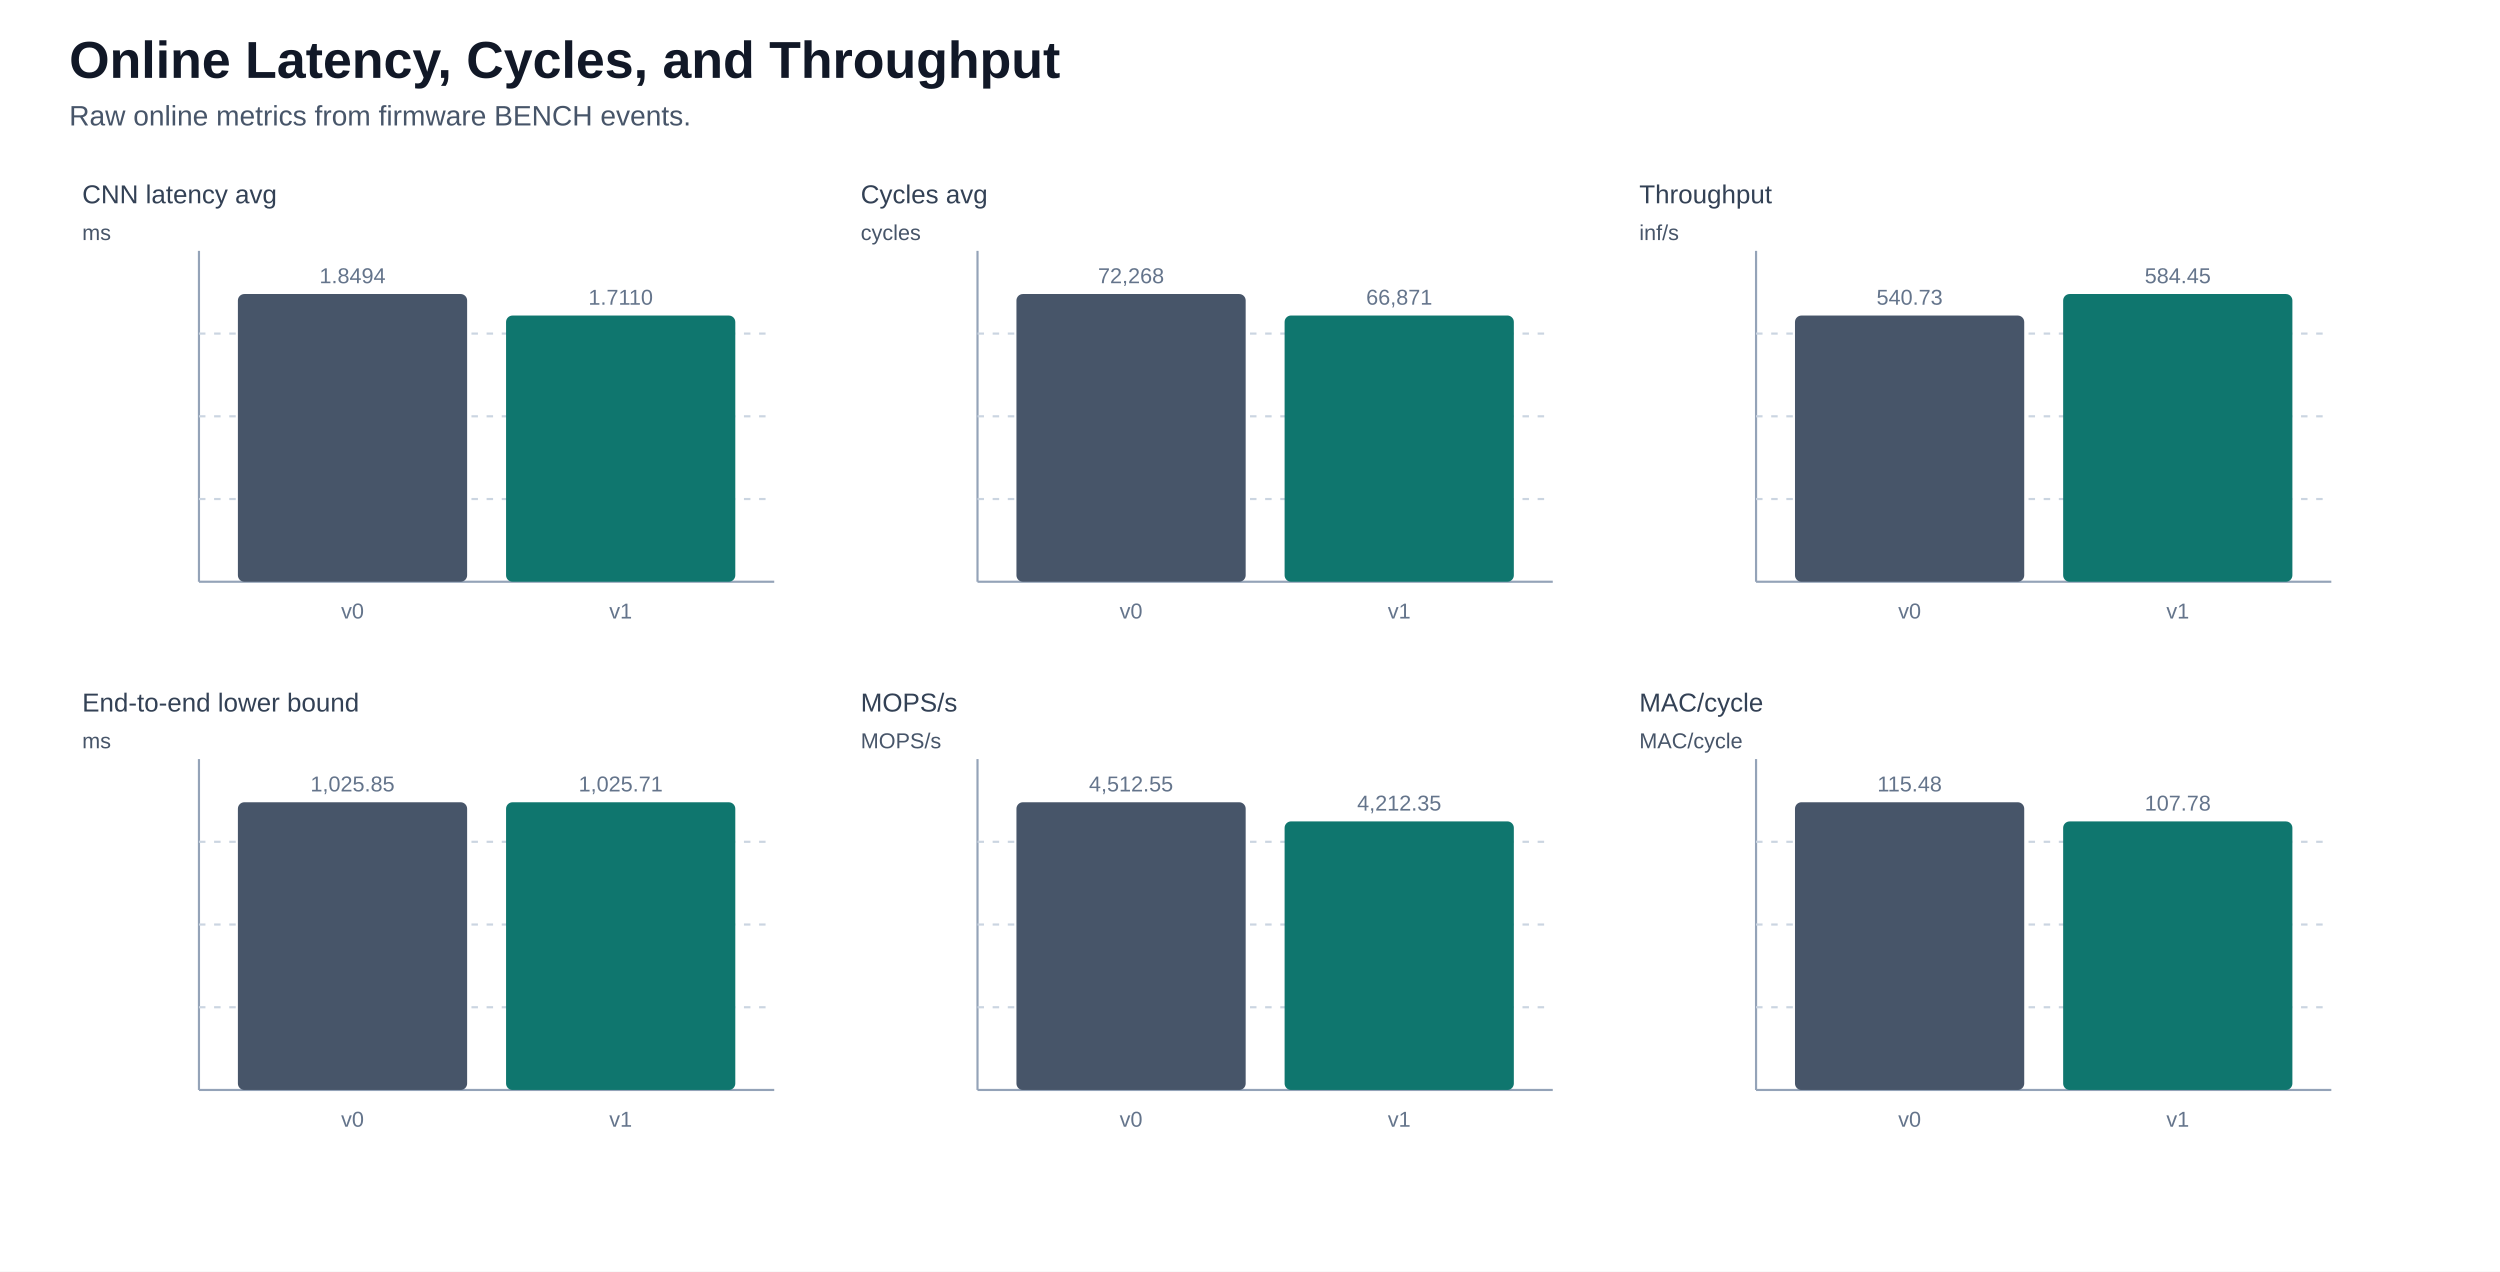
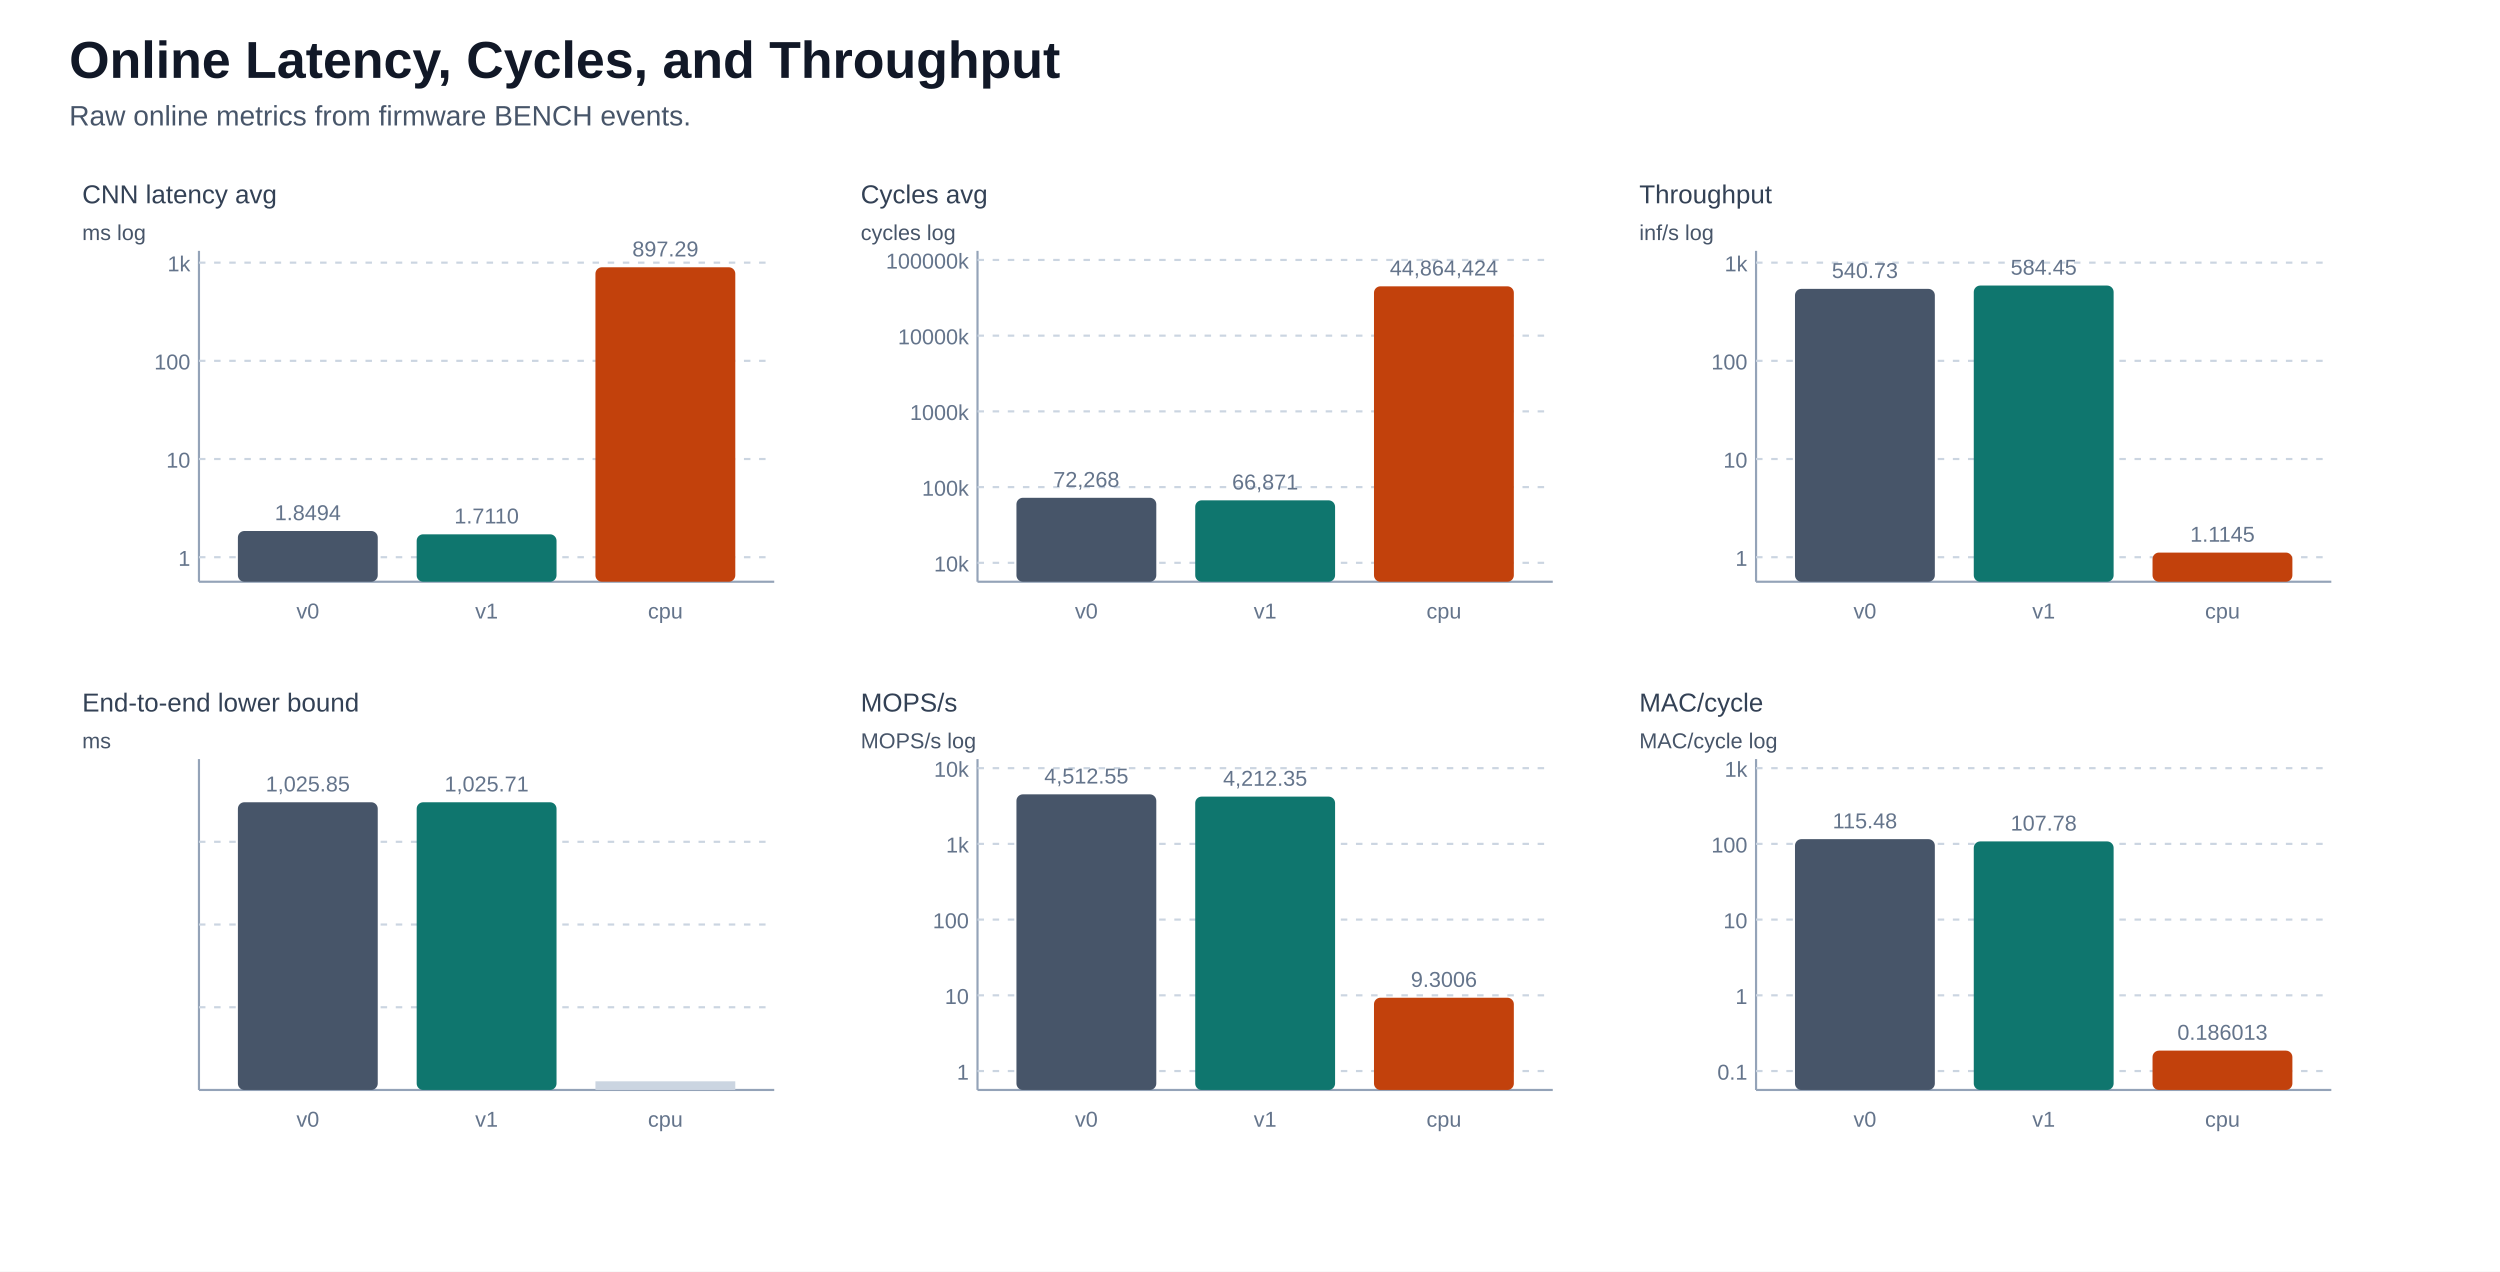
<svg xmlns="http://www.w3.org/2000/svg" width="1156" height="588" viewBox="0 0 1156 588">
  <style>
text{font-family:Arial,Helvetica,sans-serif;fill:#111827}
.title{font-size:24px;font-weight:700}
.subtitle{font-size:13px;fill:#475569}
.axis{stroke:#94a3b8;stroke-width:1}
.grid{stroke:#cbd5e1;stroke-width:1;stroke-dasharray:3 4}
.label{font-size:12px;fill:#334155}
.small{font-size:10px;fill:#475569}
.tick{font-size:10px;fill:#64748b}
</style>
  <rect x="0" y="0" width="100%" height="100%" fill="#ffffff" />
  <text x="32.00" y="36.00" class="title" text-anchor="start">Online Latency, Cycles, and Throughput</text>
  <text x="32.00" y="58.00" class="subtitle" text-anchor="start">Raw online metrics from firmware BENCH events.</text>
  <text x="38.00" y="94.00" class="label" text-anchor="start">CNN latency avg</text>
-   <text x="38.00" y="111.00" class="small" text-anchor="start">ms</text>
+   <text x="38.00" y="111.00" class="small" text-anchor="start">ms log</text>
  <line x1="92.00" y1="116.00" x2="92.00" y2="269.00" class="axis" />
  <line x1="92.00" y1="269.00" x2="358.00" y2="269.00" class="axis" />
-   <line x1="92.00" y1="230.75" x2="358.00" y2="230.75" class="grid" />
-   <line x1="92.00" y1="192.50" x2="358.00" y2="192.50" class="grid" />
-   <line x1="92.00" y1="154.25" x2="358.00" y2="154.25" class="grid" />
-   <rect x="110.00" y="135.96" width="106.00" height="133.04" rx="3" fill="#475569" stroke="none" opacity="1.0" />
-   <text x="163.00" y="130.96" class="tick" text-anchor="middle">1.8494</text>
-   <text x="163.00" y="286.00" class="tick" text-anchor="middle">v0</text>
-   <rect x="234.00" y="145.91" width="106.00" height="123.09" rx="3" fill="#0f766e" stroke="none" opacity="1.0" />
-   <text x="287.00" y="140.91" class="tick" text-anchor="middle">1.7110</text>
-   <text x="287.00" y="286.00" class="tick" text-anchor="middle">v1</text>
+   <line x1="92.00" y1="257.65" x2="358.00" y2="257.65" class="grid" />
+   <text x="88.00" y="261.65" class="tick" text-anchor="end">1</text>
+   <line x1="92.00" y1="212.25" x2="358.00" y2="212.25" class="grid" />
+   <text x="88.00" y="216.25" class="tick" text-anchor="end">10</text>
+   <line x1="92.00" y1="166.85" x2="358.00" y2="166.85" class="grid" />
+   <text x="88.00" y="170.85" class="tick" text-anchor="end">100</text>
+   <line x1="92.00" y1="121.45" x2="358.00" y2="121.45" class="grid" />
+   <text x="88.00" y="125.45" class="tick" text-anchor="end">1k</text>
+   <text x="142.33" y="286.00" class="tick" text-anchor="middle">v0</text>
+   <rect x="110.00" y="245.53" width="64.67" height="23.47" rx="3" fill="#475569" stroke="none" opacity="1.0" />
+   <text x="142.33" y="240.53" class="tick" text-anchor="middle">1.8494</text>
+   <text x="225.00" y="286.00" class="tick" text-anchor="middle">v1</text>
+   <rect x="192.67" y="247.06" width="64.67" height="21.94" rx="3" fill="#0f766e" stroke="none" opacity="1.0" />
+   <text x="225.00" y="242.06" class="tick" text-anchor="middle">1.7110</text>
+   <text x="307.67" y="286.00" class="tick" text-anchor="middle">cpu</text>
+   <rect x="275.33" y="123.58" width="64.67" height="145.42" rx="3" fill="#c2410c" stroke="none" opacity="1.0" />
+   <text x="307.67" y="118.58" class="tick" text-anchor="middle">897.29</text>
  <text x="398.00" y="94.00" class="label" text-anchor="start">Cycles avg</text>
-   <text x="398.00" y="111.00" class="small" text-anchor="start">cycles</text>
+   <text x="398.00" y="111.00" class="small" text-anchor="start">cycles log</text>
  <line x1="452.00" y1="116.00" x2="452.00" y2="269.00" class="axis" />
  <line x1="452.00" y1="269.00" x2="718.00" y2="269.00" class="axis" />
-   <line x1="452.00" y1="230.75" x2="718.00" y2="230.75" class="grid" />
-   <line x1="452.00" y1="192.50" x2="718.00" y2="192.50" class="grid" />
-   <line x1="452.00" y1="154.25" x2="718.00" y2="154.25" class="grid" />
-   <rect x="470.00" y="135.96" width="106.00" height="133.04" rx="3" fill="#475569" stroke="none" opacity="1.0" />
-   <text x="523.00" y="130.96" class="tick" text-anchor="middle">72,268</text>
-   <text x="523.00" y="286.00" class="tick" text-anchor="middle">v0</text>
-   <rect x="594.00" y="145.89" width="106.00" height="123.11" rx="3" fill="#0f766e" stroke="none" opacity="1.0" />
-   <text x="647.00" y="140.89" class="tick" text-anchor="middle">66,871</text>
-   <text x="647.00" y="286.00" class="tick" text-anchor="middle">v1</text>
+   <line x1="452.00" y1="260.25" x2="718.00" y2="260.25" class="grid" />
+   <text x="448.00" y="264.25" class="tick" text-anchor="end">10k</text>
+   <line x1="452.00" y1="225.24" x2="718.00" y2="225.24" class="grid" />
+   <text x="448.00" y="229.24" class="tick" text-anchor="end">100k</text>
+   <line x1="452.00" y1="190.22" x2="718.00" y2="190.22" class="grid" />
+   <text x="448.00" y="194.22" class="tick" text-anchor="end">1000k</text>
+   <line x1="452.00" y1="155.21" x2="718.00" y2="155.21" class="grid" />
+   <text x="448.00" y="159.21" class="tick" text-anchor="end">10000k</text>
+   <line x1="452.00" y1="120.20" x2="718.00" y2="120.20" class="grid" />
+   <text x="448.00" y="124.20" class="tick" text-anchor="end">100000k</text>
+   <text x="502.33" y="286.00" class="tick" text-anchor="middle">v0</text>
+   <rect x="470.00" y="230.17" width="64.67" height="38.83" rx="3" fill="#475569" stroke="none" opacity="1.0" />
+   <text x="502.33" y="225.17" class="tick" text-anchor="middle">72,268</text>
+   <text x="585.00" y="286.00" class="tick" text-anchor="middle">v1</text>
+   <rect x="552.67" y="231.35" width="64.67" height="37.65" rx="3" fill="#0f766e" stroke="none" opacity="1.0" />
+   <text x="585.00" y="226.35" class="tick" text-anchor="middle">66,871</text>
+   <text x="667.67" y="286.00" class="tick" text-anchor="middle">cpu</text>
+   <rect x="635.33" y="132.39" width="64.67" height="136.61" rx="3" fill="#c2410c" stroke="none" opacity="1.0" />
+   <text x="667.67" y="127.39" class="tick" text-anchor="middle">44,864,424</text>
  <text x="758.00" y="94.00" class="label" text-anchor="start">Throughput</text>
-   <text x="758.00" y="111.00" class="small" text-anchor="start">inf/s</text>
+   <text x="758.00" y="111.00" class="small" text-anchor="start">inf/s log</text>
  <line x1="812.00" y1="116.00" x2="812.00" y2="269.00" class="axis" />
  <line x1="812.00" y1="269.00" x2="1078.00" y2="269.00" class="axis" />
-   <line x1="812.00" y1="230.75" x2="1078.00" y2="230.75" class="grid" />
-   <line x1="812.00" y1="192.50" x2="1078.00" y2="192.50" class="grid" />
-   <line x1="812.00" y1="154.25" x2="1078.00" y2="154.25" class="grid" />
-   <rect x="830.00" y="145.91" width="106.00" height="123.09" rx="3" fill="#475569" stroke="none" opacity="1.0" />
-   <text x="883.00" y="140.91" class="tick" text-anchor="middle">540.73</text>
-   <text x="883.00" y="286.00" class="tick" text-anchor="middle">v0</text>
-   <rect x="954.00" y="135.96" width="106.00" height="133.04" rx="3" fill="#0f766e" stroke="none" opacity="1.0" />
-   <text x="1007.00" y="130.96" class="tick" text-anchor="middle">584.45</text>
-   <text x="1007.00" y="286.00" class="tick" text-anchor="middle">v1</text>
+   <line x1="812.00" y1="257.65" x2="1078.00" y2="257.65" class="grid" />
+   <text x="808.00" y="261.65" class="tick" text-anchor="end">1</text>
+   <line x1="812.00" y1="212.25" x2="1078.00" y2="212.25" class="grid" />
+   <text x="808.00" y="216.25" class="tick" text-anchor="end">10</text>
+   <line x1="812.00" y1="166.85" x2="1078.00" y2="166.85" class="grid" />
+   <text x="808.00" y="170.85" class="tick" text-anchor="end">100</text>
+   <line x1="812.00" y1="121.45" x2="1078.00" y2="121.45" class="grid" />
+   <text x="808.00" y="125.45" class="tick" text-anchor="end">1k</text>
+   <text x="862.33" y="286.00" class="tick" text-anchor="middle">v0</text>
+   <rect x="830.00" y="133.57" width="64.67" height="135.43" rx="3" fill="#475569" stroke="none" opacity="1.0" />
+   <text x="862.33" y="128.57" class="tick" text-anchor="middle">540.73</text>
+   <text x="945.00" y="286.00" class="tick" text-anchor="middle">v1</text>
+   <rect x="912.67" y="132.04" width="64.67" height="136.96" rx="3" fill="#0f766e" stroke="none" opacity="1.0" />
+   <text x="945.00" y="127.04" class="tick" text-anchor="middle">584.45</text>
+   <text x="1027.67" y="286.00" class="tick" text-anchor="middle">cpu</text>
+   <rect x="995.33" y="255.51" width="64.67" height="13.49" rx="3" fill="#c2410c" stroke="none" opacity="1.0" />
+   <text x="1027.67" y="250.51" class="tick" text-anchor="middle">1.1145</text>
  <text x="38.00" y="329.00" class="label" text-anchor="start">End-to-end lower bound</text>
  <text x="38.00" y="346.00" class="small" text-anchor="start">ms</text>
  <line x1="92.00" y1="351.00" x2="92.00" y2="504.00" class="axis" />
  <line x1="92.00" y1="504.00" x2="358.00" y2="504.00" class="axis" />
  <line x1="92.00" y1="465.75" x2="358.00" y2="465.75" class="grid" />
  <line x1="92.00" y1="427.50" x2="358.00" y2="427.50" class="grid" />
  <line x1="92.00" y1="389.25" x2="358.00" y2="389.25" class="grid" />
-   <rect x="110.00" y="370.96" width="106.00" height="133.04" rx="3" fill="#475569" stroke="none" opacity="1.0" />
-   <text x="163.00" y="365.96" class="tick" text-anchor="middle">1,025.85</text>
-   <text x="163.00" y="521.00" class="tick" text-anchor="middle">v0</text>
-   <rect x="234.00" y="370.97" width="106.00" height="133.03" rx="3" fill="#0f766e" stroke="none" opacity="1.0" />
-   <text x="287.00" y="365.97" class="tick" text-anchor="middle">1,025.71</text>
-   <text x="287.00" y="521.00" class="tick" text-anchor="middle">v1</text>
+   <text x="142.33" y="521.00" class="tick" text-anchor="middle">v0</text>
+   <rect x="110.00" y="370.96" width="64.67" height="133.04" rx="3" fill="#475569" stroke="none" opacity="1.0" />
+   <text x="142.33" y="365.96" class="tick" text-anchor="middle">1,025.85</text>
+   <text x="225.00" y="521.00" class="tick" text-anchor="middle">v1</text>
+   <rect x="192.67" y="370.97" width="64.67" height="133.03" rx="3" fill="#0f766e" stroke="none" opacity="1.0" />
+   <text x="225.00" y="365.97" class="tick" text-anchor="middle">1,025.71</text>
+   <text x="307.67" y="521.00" class="tick" text-anchor="middle">cpu</text>
+   <rect x="275.33" y="500.00" width="64.67" height="4.00" rx="0" fill="#cbd5e1" stroke="none" opacity="1.0" />
  <text x="398.00" y="329.00" class="label" text-anchor="start">MOPS/s</text>
-   <text x="398.00" y="346.00" class="small" text-anchor="start">MOPS/s</text>
+   <text x="398.00" y="346.00" class="small" text-anchor="start">MOPS/s log</text>
  <line x1="452.00" y1="351.00" x2="452.00" y2="504.00" class="axis" />
  <line x1="452.00" y1="504.00" x2="718.00" y2="504.00" class="axis" />
-   <line x1="452.00" y1="465.75" x2="718.00" y2="465.75" class="grid" />
-   <line x1="452.00" y1="427.50" x2="718.00" y2="427.50" class="grid" />
-   <line x1="452.00" y1="389.25" x2="718.00" y2="389.25" class="grid" />
-   <rect x="470.00" y="370.96" width="106.00" height="133.04" rx="3" fill="#475569" stroke="none" opacity="1.0" />
-   <text x="523.00" y="365.96" class="tick" text-anchor="middle">4,512.55</text>
-   <text x="523.00" y="521.00" class="tick" text-anchor="middle">v0</text>
-   <rect x="594.00" y="379.81" width="106.00" height="124.19" rx="3" fill="#0f766e" stroke="none" opacity="1.0" />
-   <text x="647.00" y="374.81" class="tick" text-anchor="middle">4,212.35</text>
-   <text x="647.00" y="521.00" class="tick" text-anchor="middle">v1</text>
+   <line x1="452.00" y1="495.25" x2="718.00" y2="495.25" class="grid" />
+   <text x="448.00" y="499.25" class="tick" text-anchor="end">1</text>
+   <line x1="452.00" y1="460.24" x2="718.00" y2="460.24" class="grid" />
+   <text x="448.00" y="464.24" class="tick" text-anchor="end">10</text>
+   <line x1="452.00" y1="425.22" x2="718.00" y2="425.22" class="grid" />
+   <text x="448.00" y="429.22" class="tick" text-anchor="end">100</text>
+   <line x1="452.00" y1="390.21" x2="718.00" y2="390.21" class="grid" />
+   <text x="448.00" y="394.21" class="tick" text-anchor="end">1k</text>
+   <line x1="452.00" y1="355.20" x2="718.00" y2="355.20" class="grid" />
+   <text x="448.00" y="359.20" class="tick" text-anchor="end">10k</text>
+   <text x="502.33" y="521.00" class="tick" text-anchor="middle">v0</text>
+   <rect x="470.00" y="367.30" width="64.67" height="136.70" rx="3" fill="#475569" stroke="none" opacity="1.0" />
+   <text x="502.33" y="362.30" class="tick" text-anchor="middle">4,512.55</text>
+   <text x="585.00" y="521.00" class="tick" text-anchor="middle">v1</text>
+   <rect x="552.67" y="368.35" width="64.67" height="135.65" rx="3" fill="#0f766e" stroke="none" opacity="1.0" />
+   <text x="585.00" y="363.35" class="tick" text-anchor="middle">4,212.35</text>
+   <text x="667.67" y="521.00" class="tick" text-anchor="middle">cpu</text>
+   <rect x="635.33" y="461.34" width="64.67" height="42.66" rx="3" fill="#c2410c" stroke="none" opacity="1.0" />
+   <text x="667.67" y="456.34" class="tick" text-anchor="middle">9.3006</text>
  <text x="758.00" y="329.00" class="label" text-anchor="start">MAC/cycle</text>
-   <text x="758.00" y="346.00" class="small" text-anchor="start">MAC/cycle</text>
+   <text x="758.00" y="346.00" class="small" text-anchor="start">MAC/cycle log</text>
  <line x1="812.00" y1="351.00" x2="812.00" y2="504.00" class="axis" />
  <line x1="812.00" y1="504.00" x2="1078.00" y2="504.00" class="axis" />
-   <line x1="812.00" y1="465.75" x2="1078.00" y2="465.75" class="grid" />
-   <line x1="812.00" y1="427.50" x2="1078.00" y2="427.50" class="grid" />
-   <line x1="812.00" y1="389.25" x2="1078.00" y2="389.25" class="grid" />
-   <rect x="830.00" y="370.96" width="106.00" height="133.04" rx="3" fill="#475569" stroke="none" opacity="1.0" />
-   <text x="883.00" y="365.96" class="tick" text-anchor="middle">115.48</text>
-   <text x="883.00" y="521.00" class="tick" text-anchor="middle">v0</text>
-   <rect x="954.00" y="379.83" width="106.00" height="124.17" rx="3" fill="#0f766e" stroke="none" opacity="1.0" />
-   <text x="1007.00" y="374.83" class="tick" text-anchor="middle">107.78</text>
-   <text x="1007.00" y="521.00" class="tick" text-anchor="middle">v1</text>
+   <line x1="812.00" y1="495.25" x2="1078.00" y2="495.25" class="grid" />
+   <text x="808.00" y="499.25" class="tick" text-anchor="end">0.1</text>
+   <line x1="812.00" y1="460.24" x2="1078.00" y2="460.24" class="grid" />
+   <text x="808.00" y="464.24" class="tick" text-anchor="end">1</text>
+   <line x1="812.00" y1="425.22" x2="1078.00" y2="425.22" class="grid" />
+   <text x="808.00" y="429.22" class="tick" text-anchor="end">10</text>
+   <line x1="812.00" y1="390.21" x2="1078.00" y2="390.21" class="grid" />
+   <text x="808.00" y="394.21" class="tick" text-anchor="end">100</text>
+   <line x1="812.00" y1="355.20" x2="1078.00" y2="355.20" class="grid" />
+   <text x="808.00" y="359.20" class="tick" text-anchor="end">1k</text>
+   <text x="862.33" y="521.00" class="tick" text-anchor="middle">v0</text>
+   <rect x="830.00" y="388.02" width="64.67" height="115.98" rx="3" fill="#475569" stroke="none" opacity="1.0" />
+   <text x="862.33" y="383.02" class="tick" text-anchor="middle">115.48</text>
+   <text x="945.00" y="521.00" class="tick" text-anchor="middle">v1</text>
+   <rect x="912.67" y="389.07" width="64.67" height="114.93" rx="3" fill="#0f766e" stroke="none" opacity="1.0" />
+   <text x="945.00" y="384.07" class="tick" text-anchor="middle">107.78</text>
+   <text x="1027.67" y="521.00" class="tick" text-anchor="middle">cpu</text>
+   <rect x="995.33" y="485.81" width="64.67" height="18.19" rx="3" fill="#c2410c" stroke="none" opacity="1.0" />
+   <text x="1027.67" y="480.81" class="tick" text-anchor="middle">0.186013</text>
</svg>
